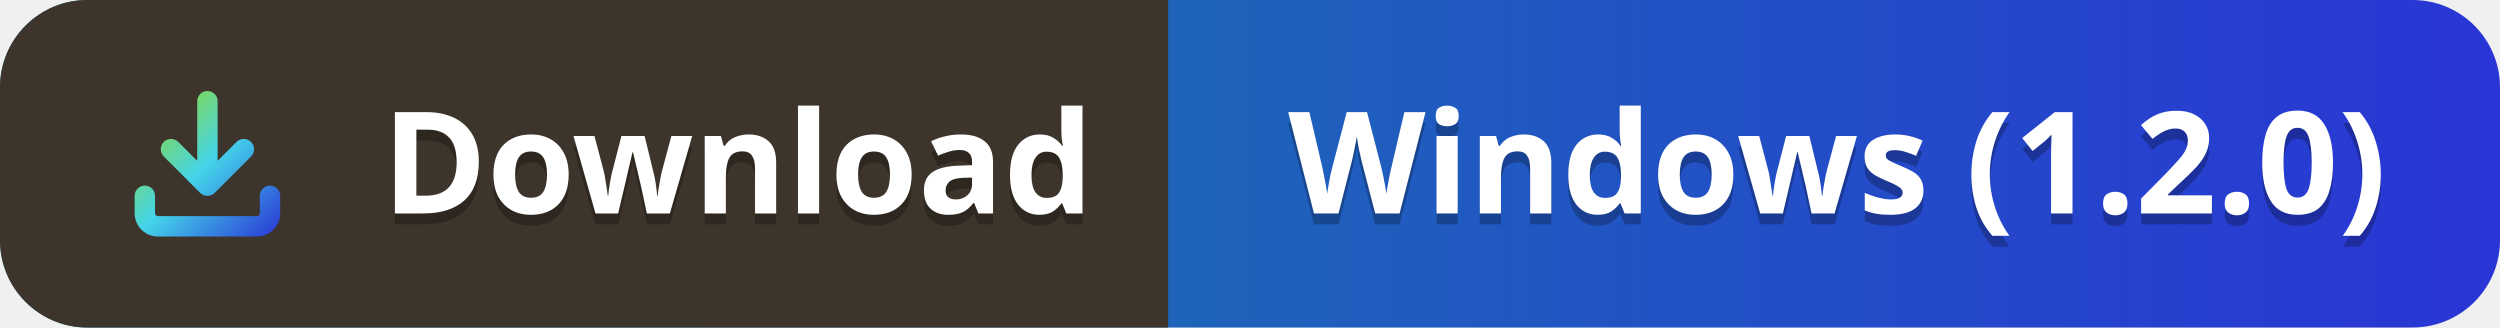
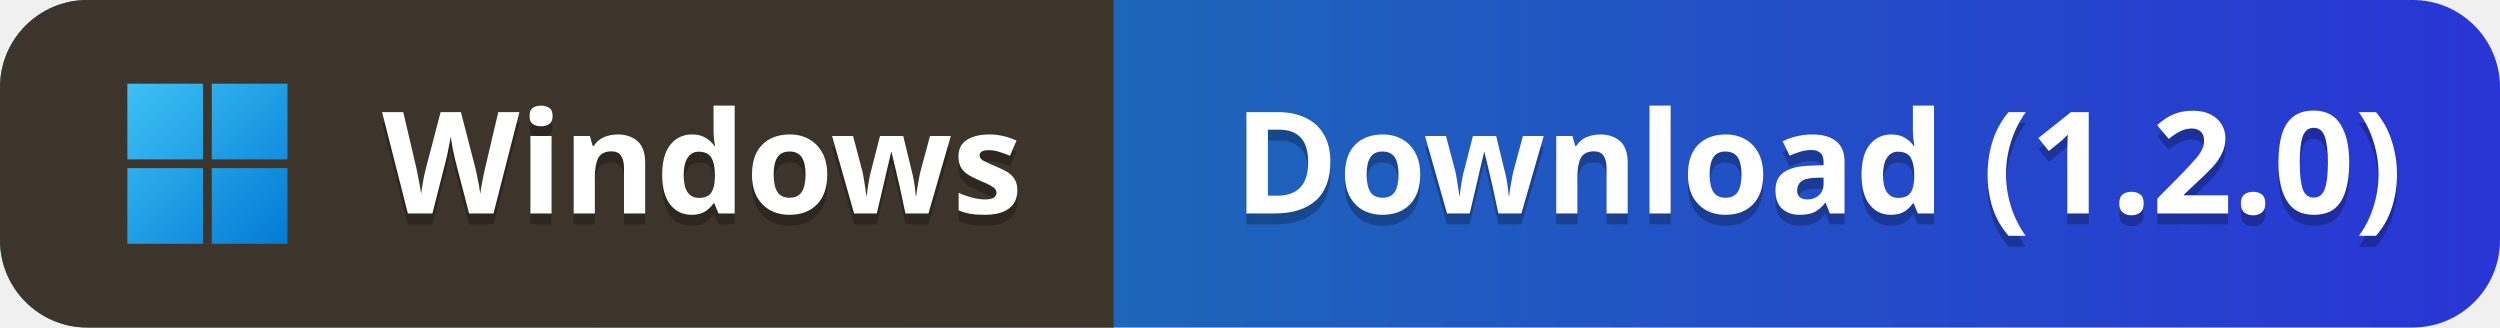
- <svg xmlns="http://www.w3.org/2000/svg" viewBox="0 0 229 30" width="229" height="30" role="img" aria-label="Download Windows (1.2.0)">
+ <svg xmlns="http://www.w3.org/2000/svg" viewBox="0 0 229 30" width="229" height="30" role="img" aria-label="Windows Download (1.2.0)">
  <clipPath id="r">
    <rect width="229" height="30" rx="8" />
  </clipPath>
  <g clip-path="url(#r)">
    <rect width="229" height="30" fill="url(#g1)" />
-     <rect width="107" height="30" fill="#3d342b" />
+     <rect width="102" height="30" fill="#3d342b" />
  </g>
  <g transform="translate(11 7) scale(0.6666667)">
-     <path fill="url(#g0)" d="M10.6 3.4a1.4 1.4 0 0 1 2.8 0v8.2l2.6-2.6a1.4 1.4 0 0 1 2 2l-5 5a1.4 1.4 0 0 1-2 0l-5-5a1.4 1.4 0 0 1 2-2l2.6 2.6zM3.4 15a1.4 1.4 0 0 1 1.4 1.4v2.4c0 .2.2.4.4.4h13.6c.2 0 .4-.2.4-.4v-2.4a1.4 1.4 0 0 1 2.8 0v2.4a3.2 3.2 0 0 1-3.2 3.2H5.2A3.2 3.2 0 0 1 2 18.8v-2.4A1.4 1.4 0 0 1 3.4 15z" />
+     <path fill="url(#g0)" d="M1 1h10.4v10.4H1zM12.6 1H23v10.4H12.6zM1 12.6h10.4V23H1zM12.6 12.6H23V23H12.6z" />
  </g>
  <g font-family="-apple-system, BlinkMacSystemFont, 'Segoe UI', 'Noto Sans', Helvetica, Arial, sans-serif" font-size="13" font-weight="600">
-     <text x="35" y="20.55" fill="#000" fill-opacity=".25" textLength="61.3" lengthAdjust="spacing">Download</text>
-     <text x="35" y="19.55" fill="#ffffff" textLength="61.3" lengthAdjust="spacing">Download</text>
-     <text x="118" y="20.55" fill="#000" fill-opacity=".25" textLength="99.5" lengthAdjust="spacing">Windows (1.2.0)</text>
-     <text x="118" y="19.55" fill="#ffffff" textLength="99.5" lengthAdjust="spacing">Windows (1.2.0)</text>
+     <text x="35" y="20.55" fill="#000" fill-opacity=".25" textLength="55.9" lengthAdjust="spacing">Windows</text>
+     <text x="35" y="19.55" fill="#ffffff" textLength="55.9" lengthAdjust="spacing">Windows</text>
+     <text x="113" y="20.55" fill="#000" fill-opacity=".25" textLength="104.9" lengthAdjust="spacing">Download (1.2.0)</text>
+     <text x="113" y="19.55" fill="#ffffff" textLength="104.9" lengthAdjust="spacing">Download (1.2.0)</text>
  </g>
  <defs>
-     <linearGradient id="g0" gradientUnits="userSpaceOnUse" x1="2" y1="2" x2="22" y2="22">
-       <stop offset="0" stop-color="#a4d800" />
-       <stop offset="0.5" stop-color="#44d5ea" />
-       <stop offset="1" stop-color="#2935d5" />
+     <linearGradient id="g0" gradientUnits="userSpaceOnUse" x1="0" y1="0" x2="24" y2="24">
+       <stop offset="0" stop-color="#40c4f5" />
+       <stop offset="1" stop-color="#0078d4" />
    </linearGradient>
    <linearGradient id="g1" gradientUnits="userSpaceOnUse" x1="-174" y1="0" x2="229" y2="0">
      <stop offset="0" stop-color="#4f8a00" />
      <stop offset="0.5" stop-color="#1683a8" />
      <stop offset="1" stop-color="#2935d5" />
    </linearGradient>
  </defs>
</svg>
